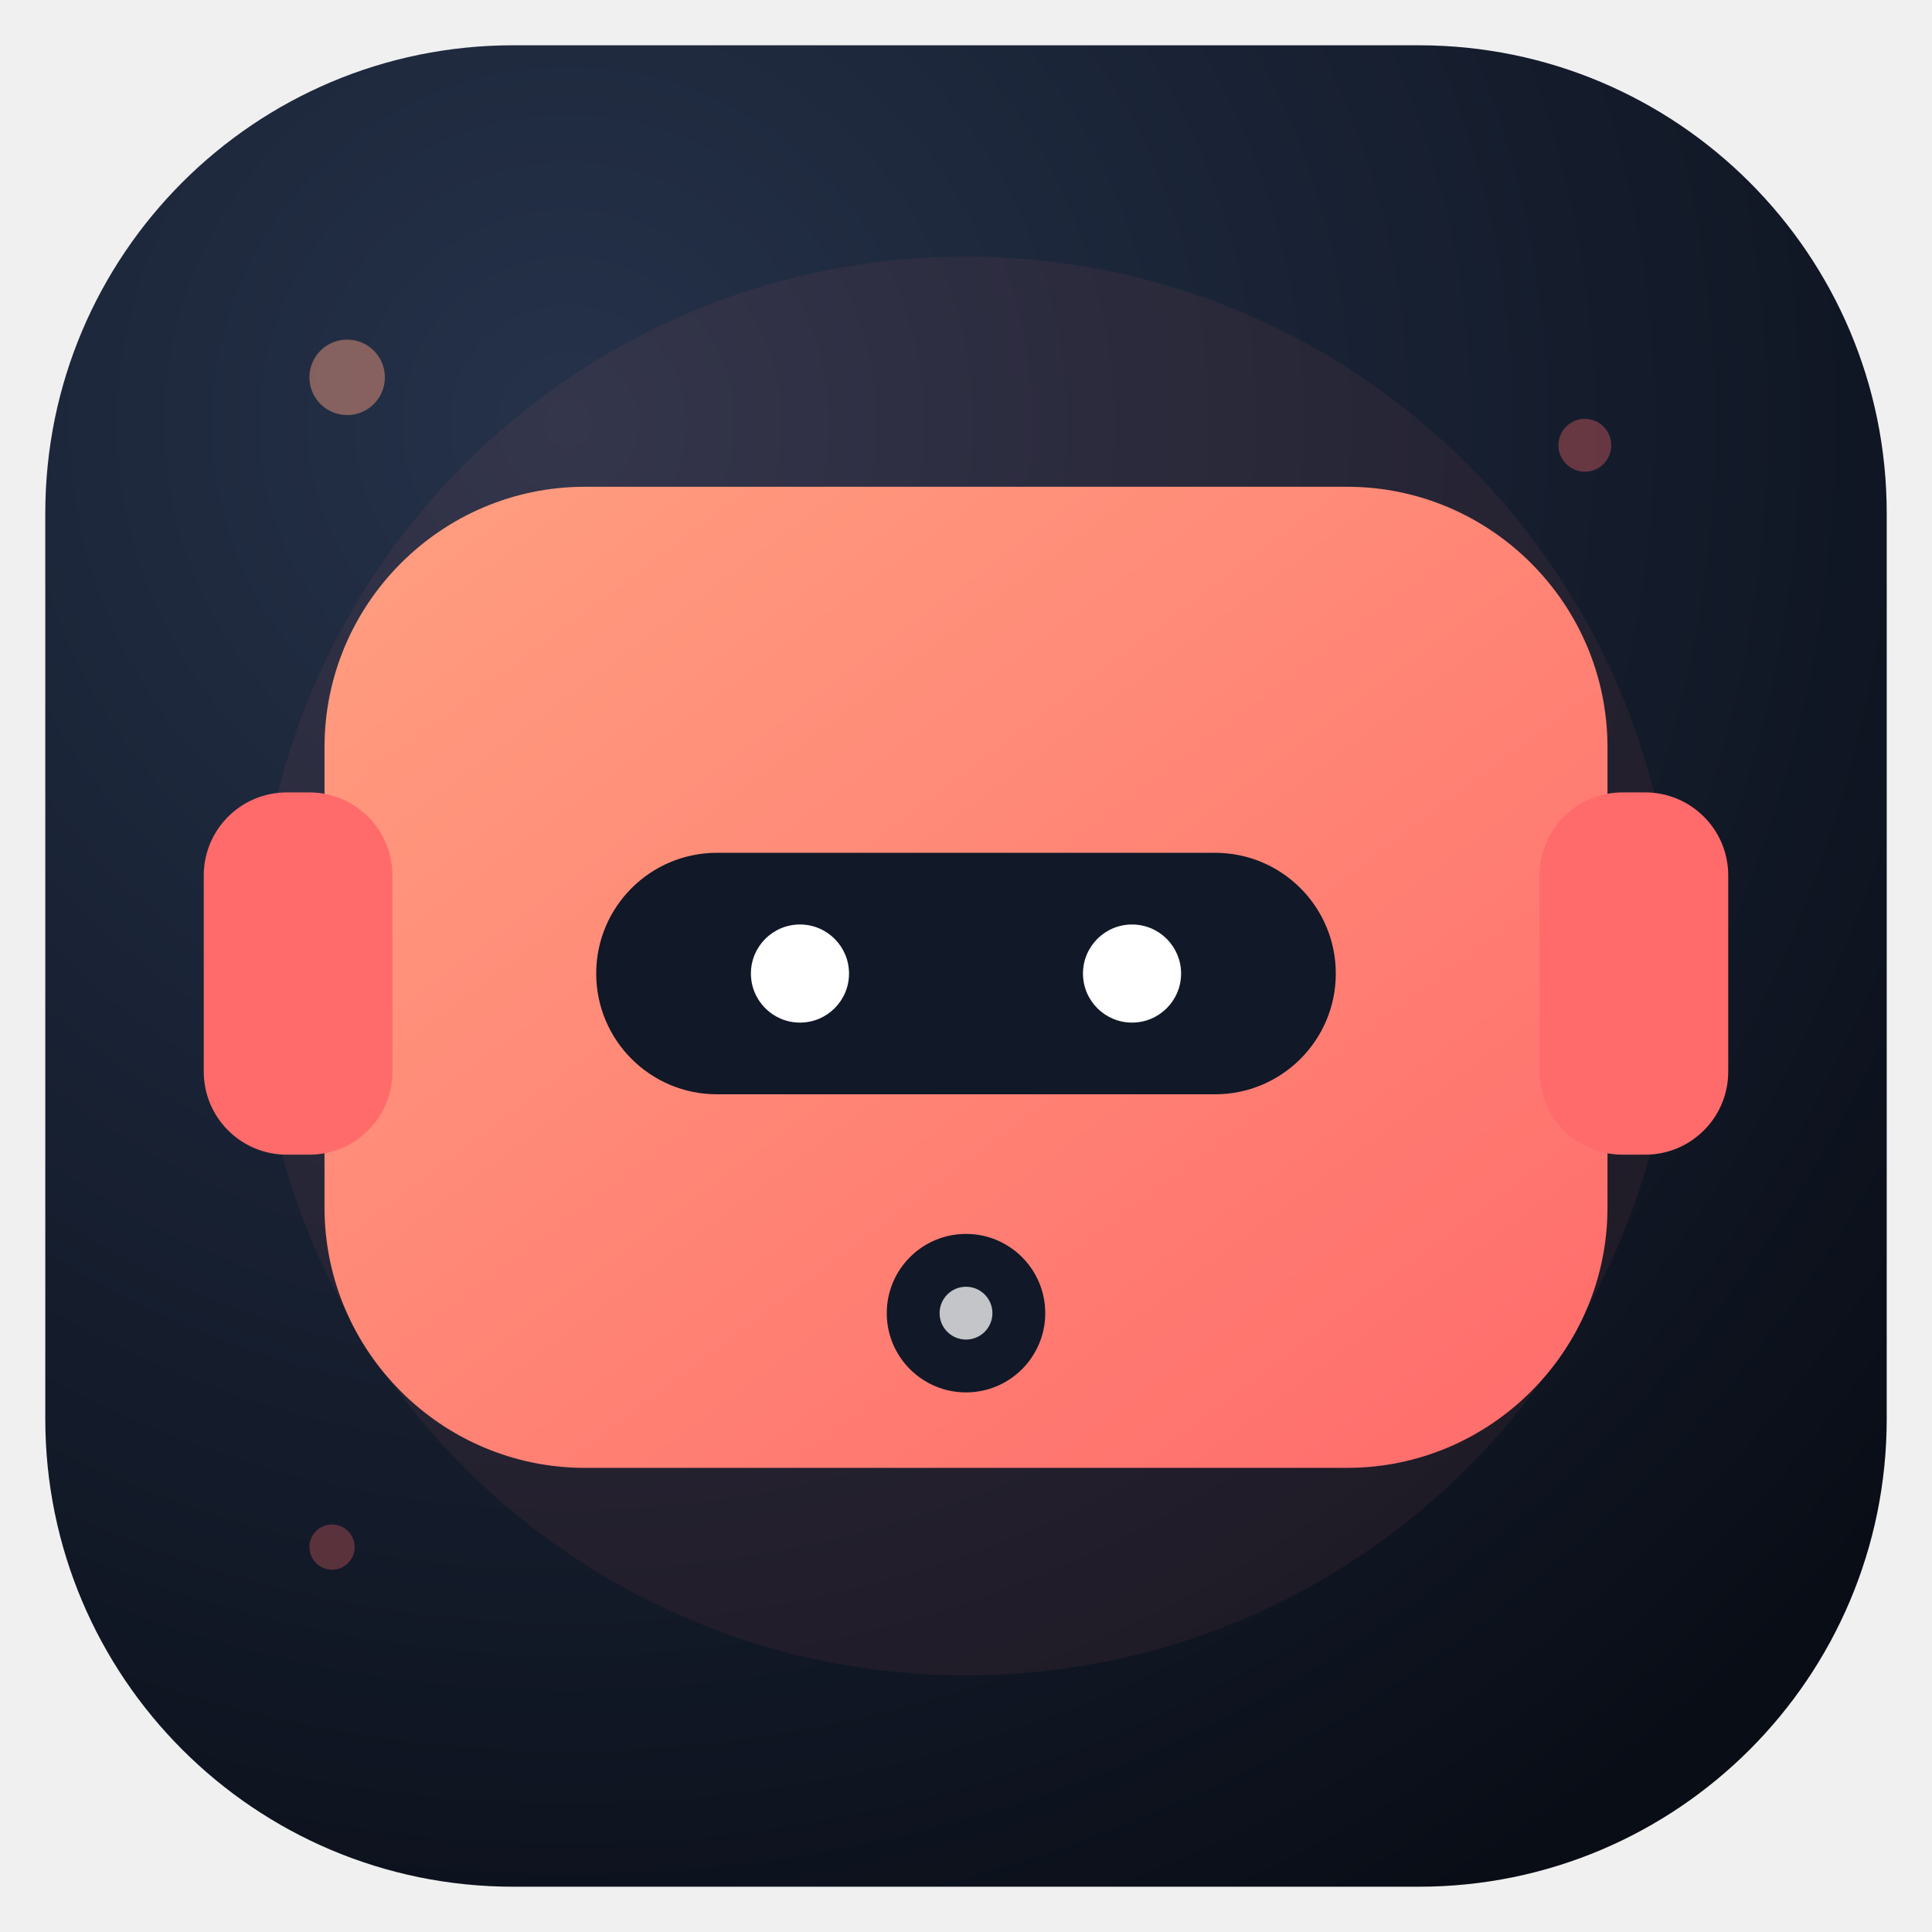
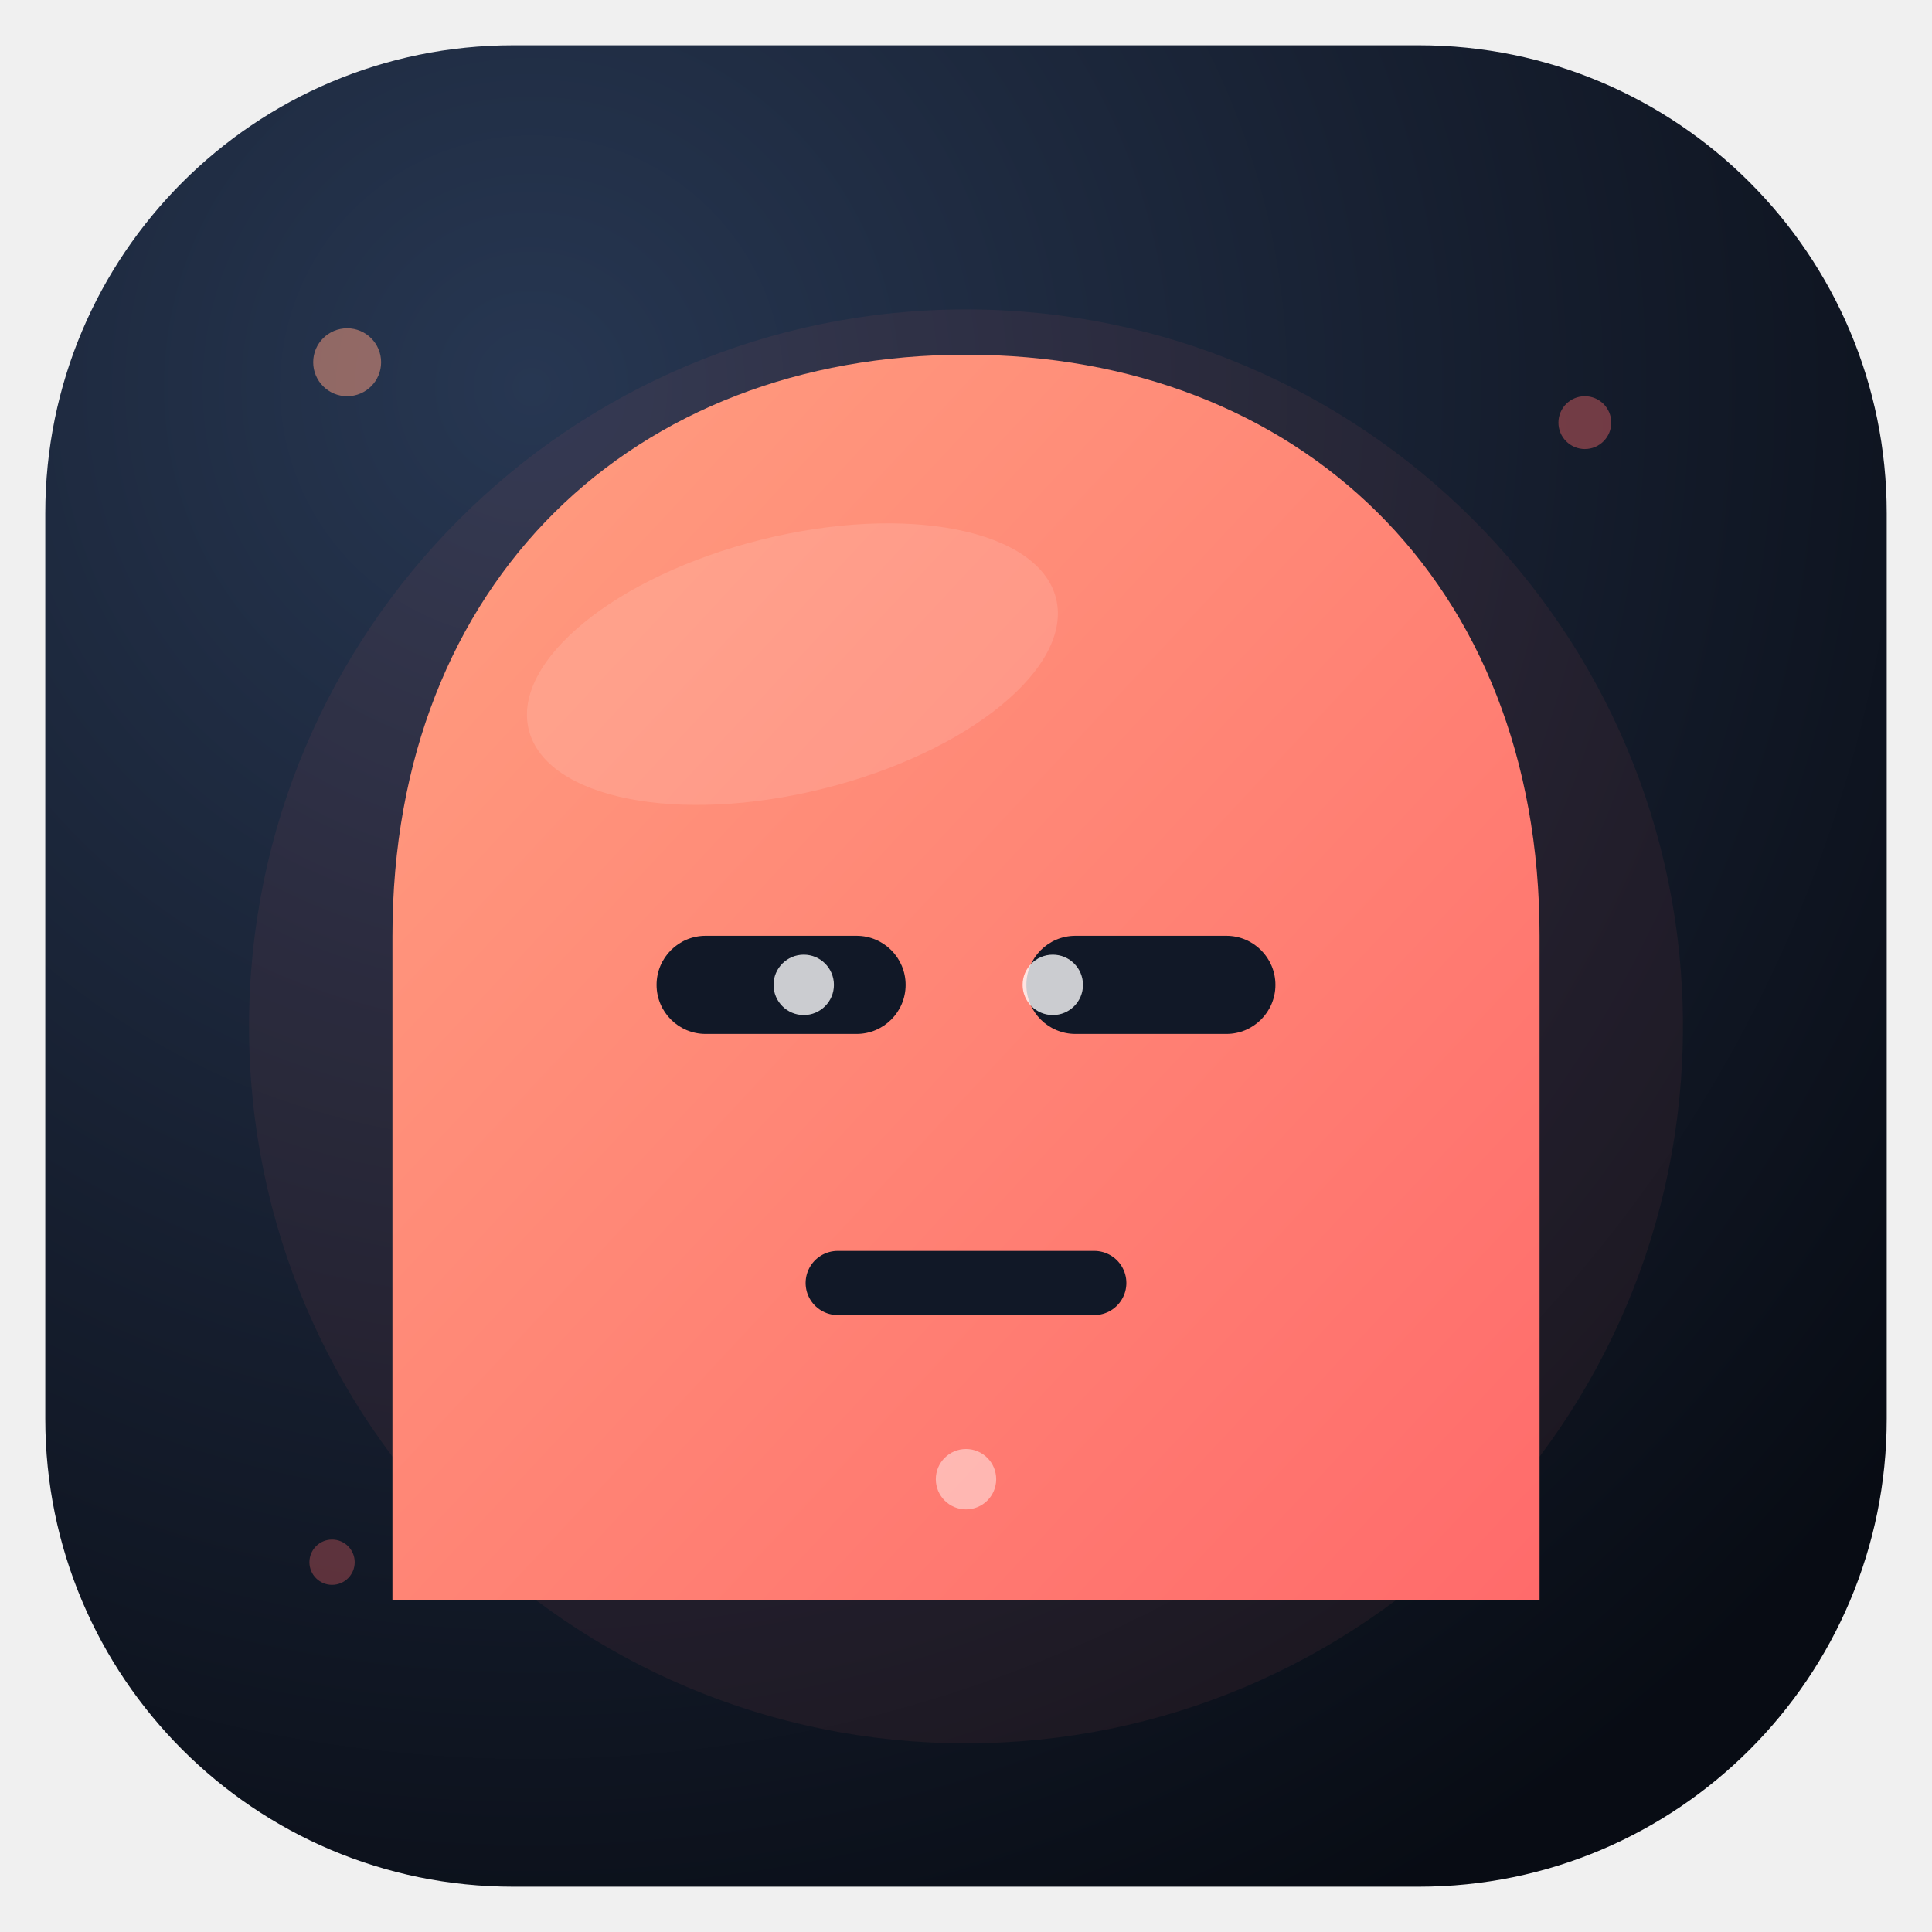
<svg xmlns="http://www.w3.org/2000/svg" viewBox="0 0 512 512">
  <defs>
-     <radialGradient id="bg" cx="28%" cy="20%" r="95%">
-       <stop offset="0" stop-color="#25324a" />
+     <radialGradient id="bg" cx="26%" cy="18%" r="96%">
+       <stop offset="0" stop-color="#273752" />
      <stop offset="0.58" stop-color="#151d2d" />
-       <stop offset="1" stop-color="#090d16" />
+       <stop offset="1" stop-color="#080c14" />
    </radialGradient>
    <linearGradient id="body" x1="0" y1="0" x2="1" y2="1">
      <stop offset="0" stop-color="#ff9f80" />
      <stop offset="1" stop-color="#ff6b6b" />
    </linearGradient>
  </defs>
  <rect x="12" y="12" width="488" height="488" rx="124" fill="url(#bg)" />
-   <circle cx="256" cy="256" r="188" fill="#ff6b6b" opacity="0.07" />
-   <circle cx="92" cy="100" r="10" fill="#ff9f80" opacity="0.45" />
-   <circle cx="420" cy="118" r="7" fill="#ff6b6b" opacity="0.35" />
-   <circle cx="88" cy="410" r="6" fill="#ff6b6b" opacity="0.3" />
-   <g>
-     <path d="M86 198c0-38 31-69 69-69h202c38 0 69 31 69 69v122c0 38-31 69-69 69H155c-38 0-69-31-69-69Z" fill="url(#body)" />
-     <rect x="54" y="210" width="50" height="96" rx="22" fill="#ff6b6b" />
-     <rect x="408" y="210" width="50" height="96" rx="22" fill="#ff6b6b" />
-     <rect x="158" y="226" width="196" height="64" rx="32" fill="#111827" />
-     <circle cx="212" cy="258" r="13" fill="#ffffff" />
-     <circle cx="300" cy="258" r="13" fill="#ffffff" />
-     <circle cx="256" cy="348" r="21" fill="#111827" />
-     <circle cx="256" cy="348" r="7" fill="#ffffff" opacity="0.75" />
-   </g>
+   <circle cx="256" cy="272" r="190" fill="#ff6b6b" opacity="0.07" />
+   <circle cx="92" cy="96" r="9" fill="#ff9f80" opacity="0.5" />
+   <circle cx="420" cy="112" r="7" fill="#ff6b6b" opacity="0.4" />
+   <circle cx="88" cy="414" r="6" fill="#ff6b6b" opacity="0.32" />
+   <path d="M104 424V248c0-94 64-154 152-154s152 60 152 154v176Z" fill="url(#body)" />
+   <ellipse cx="210" cy="176" rx="72" ry="34" fill="#ffffff" opacity="0.12" transform="rotate(-14 210 176)" />
+   <rect x="174" y="248" width="66" height="26" rx="13" fill="#111827" />
+   <rect x="272" y="248" width="66" height="26" rx="13" fill="#111827" />
+   <circle cx="213" cy="261" r="8" fill="#ffffff" opacity="0.78" />
+   <circle cx="279" cy="261" r="8" fill="#ffffff" opacity="0.78" />
+   <path d="M222 340h68" fill="none" stroke="#111827" stroke-width="17" stroke-linecap="round" />
+   <circle cx="256" cy="392" r="8" fill="#ffffff" opacity="0.46" />
</svg>
